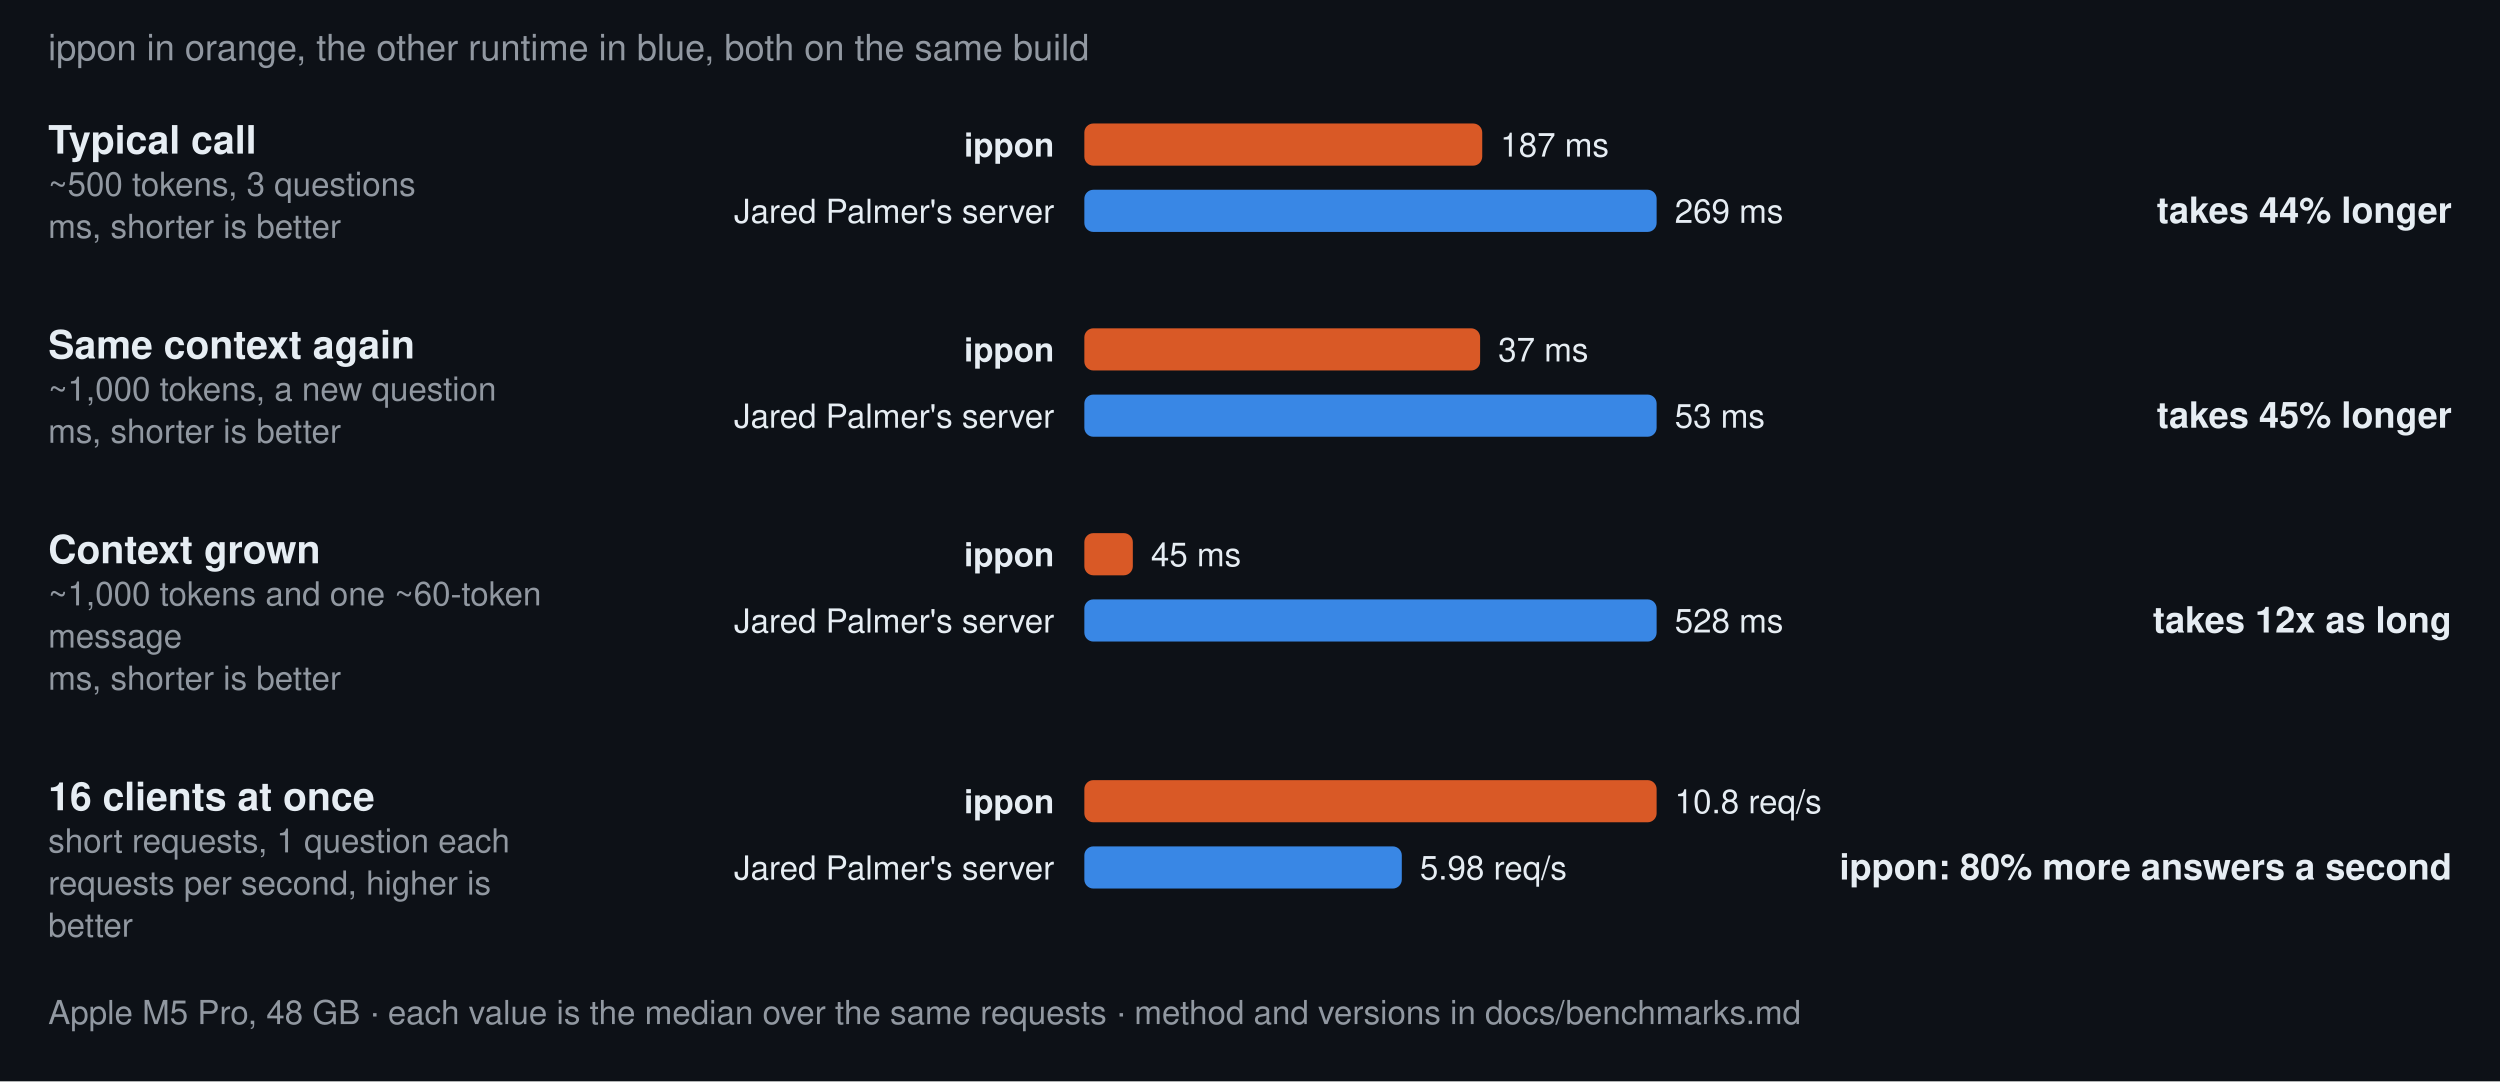
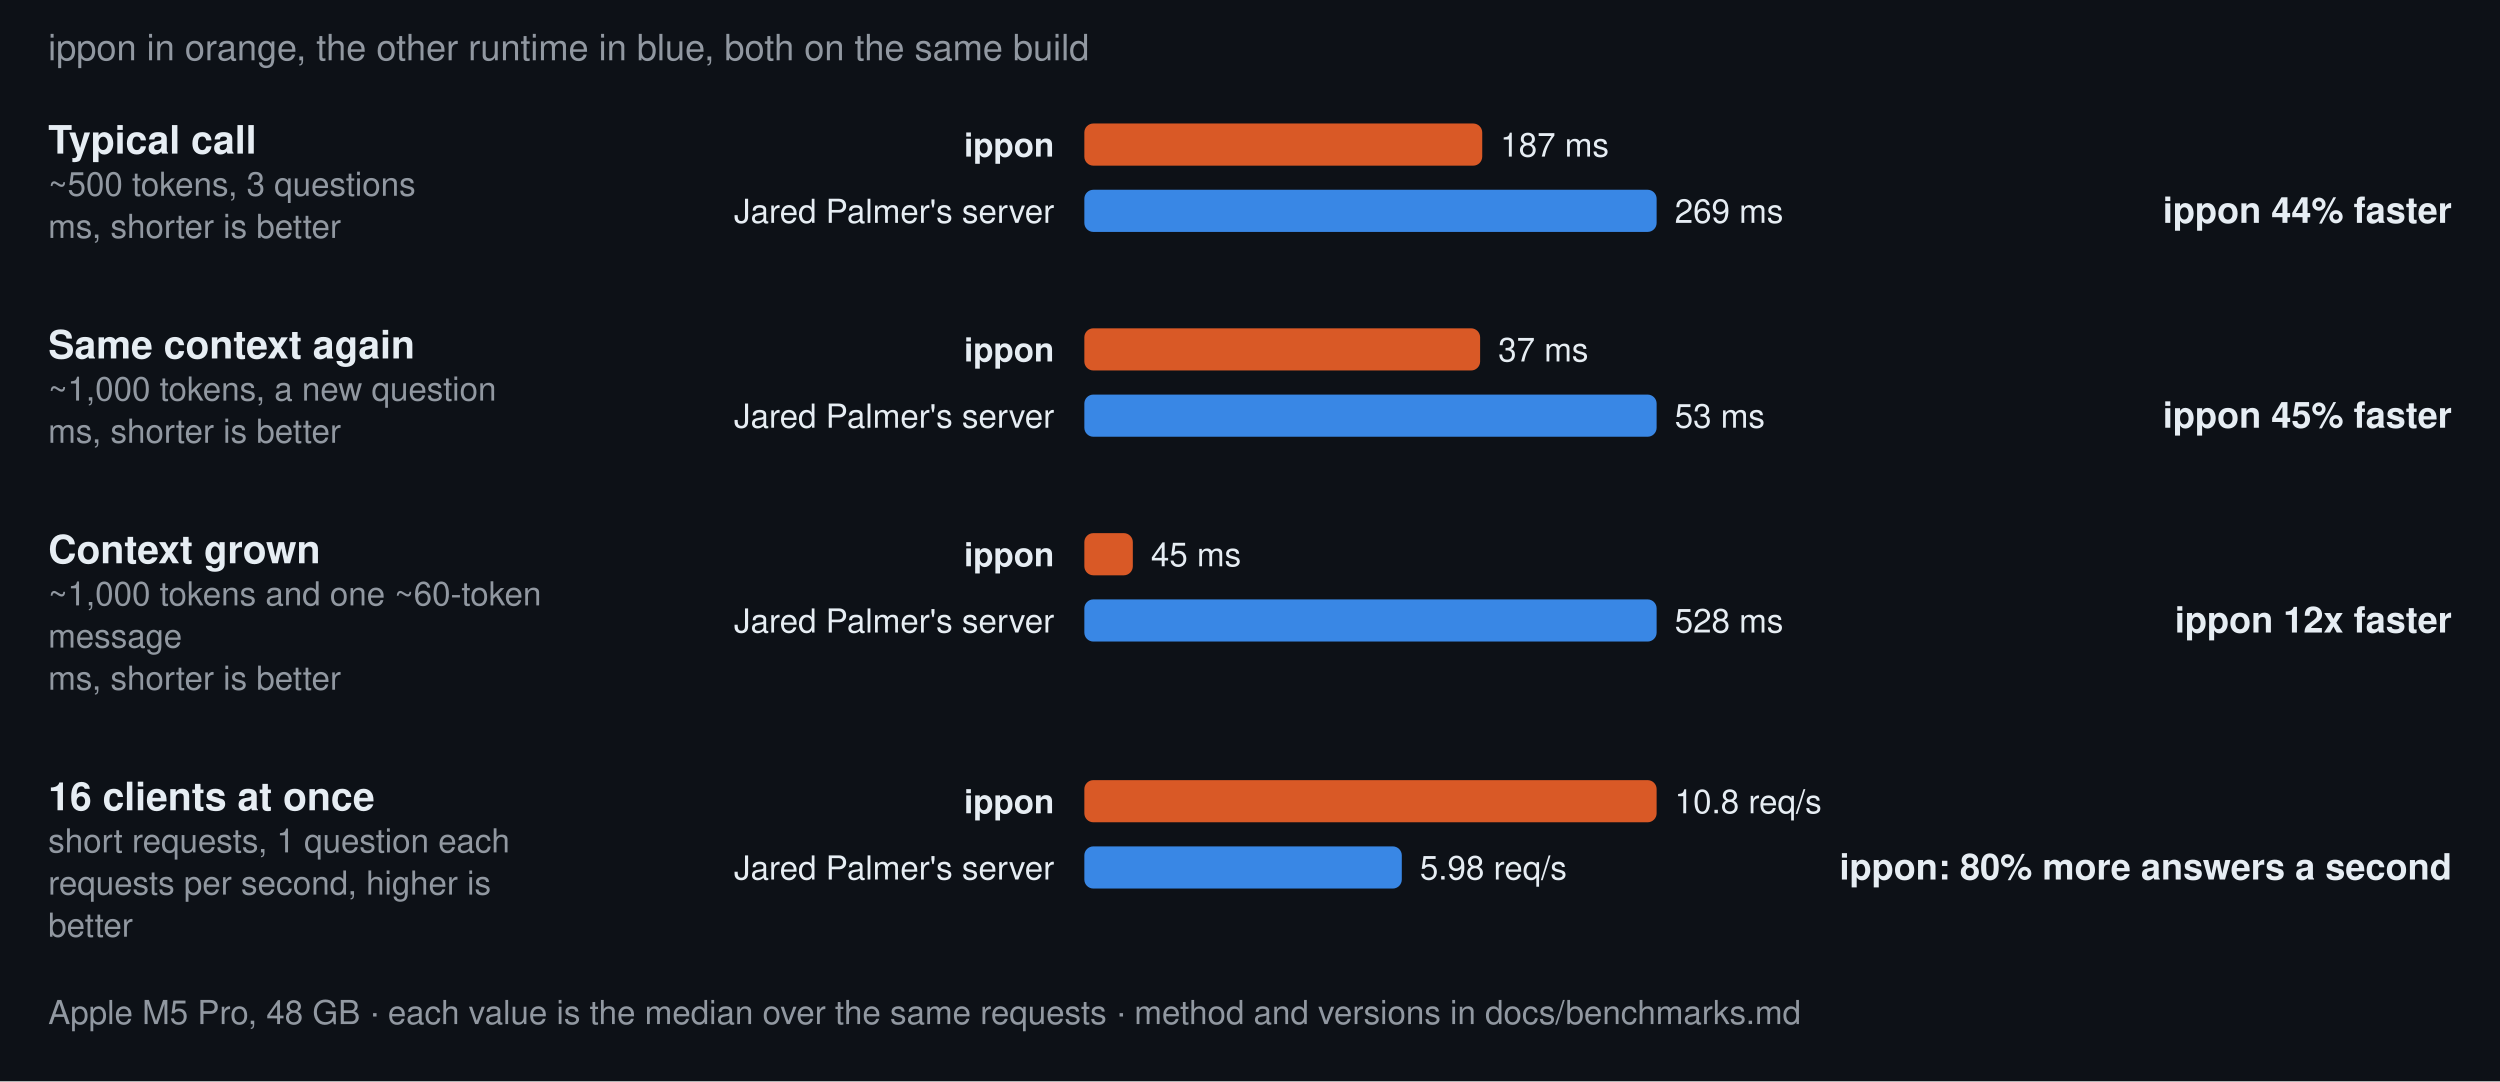
<svg xmlns="http://www.w3.org/2000/svg" width="830" height="359" viewBox="0 0 830 359" font-family="-apple-system, BlinkMacSystemFont, 'Segoe UI', Helvetica, Arial, sans-serif" role="img" aria-label="Kev-4B">
  <rect width="830" height="359" fill="#0d1117" />
  <text x="16.0" y="20.0" font-size="12" font-weight="400" text-anchor="start" fill="#9198a1">ippon in orange, the other runtime in blue, both on the same build</text>
  <text x="16.0" y="51.0" font-size="13" font-weight="600" text-anchor="start" fill="#e6edf3">Typical call</text>
  <text x="16.0" y="65.0" font-size="11" font-weight="400" text-anchor="start" fill="#9198a1">~500 tokens, 3 questions</text>
  <text x="16.0" y="79.0" font-size="11" font-weight="400" text-anchor="start" fill="#9198a1">ms, shorter is better</text>
  <text x="350.0" y="52.0" font-size="11" font-weight="600" text-anchor="end" fill="#e6edf3">ippon</text>
  <rect x="360" y="41.0" width="132.1" height="14" rx="3" fill="#d95926" />
  <text x="498.1" y="52.0" font-size="11" font-weight="400" text-anchor="start" fill="#e6edf3">187 ms</text>
  <text x="350.0" y="74.0" font-size="11" font-weight="400" text-anchor="end" fill="#e6edf3">Jared Palmer's server</text>
  <rect x="360" y="63.0" width="190.0" height="14" rx="3" fill="#3987e5" />
  <text x="556.0" y="74.0" font-size="11" font-weight="400" text-anchor="start" fill="#e6edf3">269 ms</text>
-   <text x="814.0" y="74.0" font-size="12" font-weight="600" text-anchor="end" fill="#e6edf3">takes 44% longer</text>
+   <text x="814.0" y="74.0" font-size="12" font-weight="600" text-anchor="end" fill="#e6edf3">ippon 44% faster</text>
  <text x="16.0" y="119.0" font-size="13" font-weight="600" text-anchor="start" fill="#e6edf3">Same context again</text>
  <text x="16.0" y="133.0" font-size="11" font-weight="400" text-anchor="start" fill="#9198a1">~1,000 tokens, a new question</text>
  <text x="16.0" y="147.0" font-size="11" font-weight="400" text-anchor="start" fill="#9198a1">ms, shorter is better</text>
  <text x="350.0" y="120.0" font-size="11" font-weight="600" text-anchor="end" fill="#e6edf3">ippon</text>
  <rect x="360" y="109.0" width="131.4" height="14" rx="3" fill="#d95926" />
  <text x="497.4" y="120.0" font-size="11" font-weight="400" text-anchor="start" fill="#e6edf3">37 ms</text>
  <text x="350.0" y="142.0" font-size="11" font-weight="400" text-anchor="end" fill="#e6edf3">Jared Palmer's server</text>
  <rect x="360" y="131.0" width="190.0" height="14" rx="3" fill="#3987e5" />
  <text x="556.0" y="142.0" font-size="11" font-weight="400" text-anchor="start" fill="#e6edf3">53 ms</text>
-   <text x="814.0" y="142.0" font-size="12" font-weight="600" text-anchor="end" fill="#e6edf3">takes 45% longer</text>
+   <text x="814.0" y="142.0" font-size="12" font-weight="600" text-anchor="end" fill="#e6edf3">ippon 45% faster</text>
  <text x="16.0" y="187.0" font-size="13" font-weight="600" text-anchor="start" fill="#e6edf3">Context grown</text>
  <text x="16.0" y="201.0" font-size="11" font-weight="400" text-anchor="start" fill="#9198a1">~1,000 tokens and one ~60-token</text>
  <text x="16.0" y="215.0" font-size="11" font-weight="400" text-anchor="start" fill="#9198a1">message</text>
  <text x="16.0" y="229.0" font-size="11" font-weight="400" text-anchor="start" fill="#9198a1">ms, shorter is better</text>
  <text x="350.0" y="188.0" font-size="11" font-weight="600" text-anchor="end" fill="#e6edf3">ippon</text>
  <rect x="360" y="177.0" width="16.1" height="14" rx="3" fill="#d95926" />
  <text x="382.1" y="188.0" font-size="11" font-weight="400" text-anchor="start" fill="#e6edf3">45 ms</text>
  <text x="350.0" y="210.0" font-size="11" font-weight="400" text-anchor="end" fill="#e6edf3">Jared Palmer's server</text>
  <rect x="360" y="199.0" width="190.0" height="14" rx="3" fill="#3987e5" />
  <text x="556.0" y="210.0" font-size="11" font-weight="400" text-anchor="start" fill="#e6edf3">528 ms</text>
-   <text x="814.0" y="210.0" font-size="12" font-weight="600" text-anchor="end" fill="#e6edf3">takes 12x as long</text>
+   <text x="814.0" y="210.0" font-size="12" font-weight="600" text-anchor="end" fill="#e6edf3">ippon 12x faster</text>
  <text x="16.0" y="269.0" font-size="13" font-weight="600" text-anchor="start" fill="#e6edf3">16 clients at once</text>
  <text x="16.0" y="283.0" font-size="11" font-weight="400" text-anchor="start" fill="#9198a1">short requests, 1 question each</text>
  <text x="16.0" y="297.0" font-size="11" font-weight="400" text-anchor="start" fill="#9198a1">requests per second, higher is</text>
  <text x="16.0" y="311.0" font-size="11" font-weight="400" text-anchor="start" fill="#9198a1">better</text>
  <text x="350.0" y="270.0" font-size="11" font-weight="600" text-anchor="end" fill="#e6edf3">ippon</text>
  <rect x="360" y="259.0" width="190.0" height="14" rx="3" fill="#d95926" />
  <text x="556.0" y="270.0" font-size="11" font-weight="400" text-anchor="start" fill="#e6edf3">10.8 req/s</text>
  <text x="350.0" y="292.0" font-size="11" font-weight="400" text-anchor="end" fill="#e6edf3">Jared Palmer's server</text>
  <rect x="360" y="281.0" width="105.4" height="14" rx="3" fill="#3987e5" />
  <text x="471.4" y="292.0" font-size="11" font-weight="400" text-anchor="start" fill="#e6edf3">5.98 req/s</text>
  <text x="814.0" y="292.0" font-size="12" font-weight="600" text-anchor="end" fill="#e6edf3">ippon: 80% more answers a second</text>
  <text x="16.0" y="340.0" font-size="11" font-weight="400" text-anchor="start" fill="#9198a1">Apple M5 Pro, 48 GB · each value is the median over the same requests · method and versions in docs/benchmarks.md</text>
</svg>
